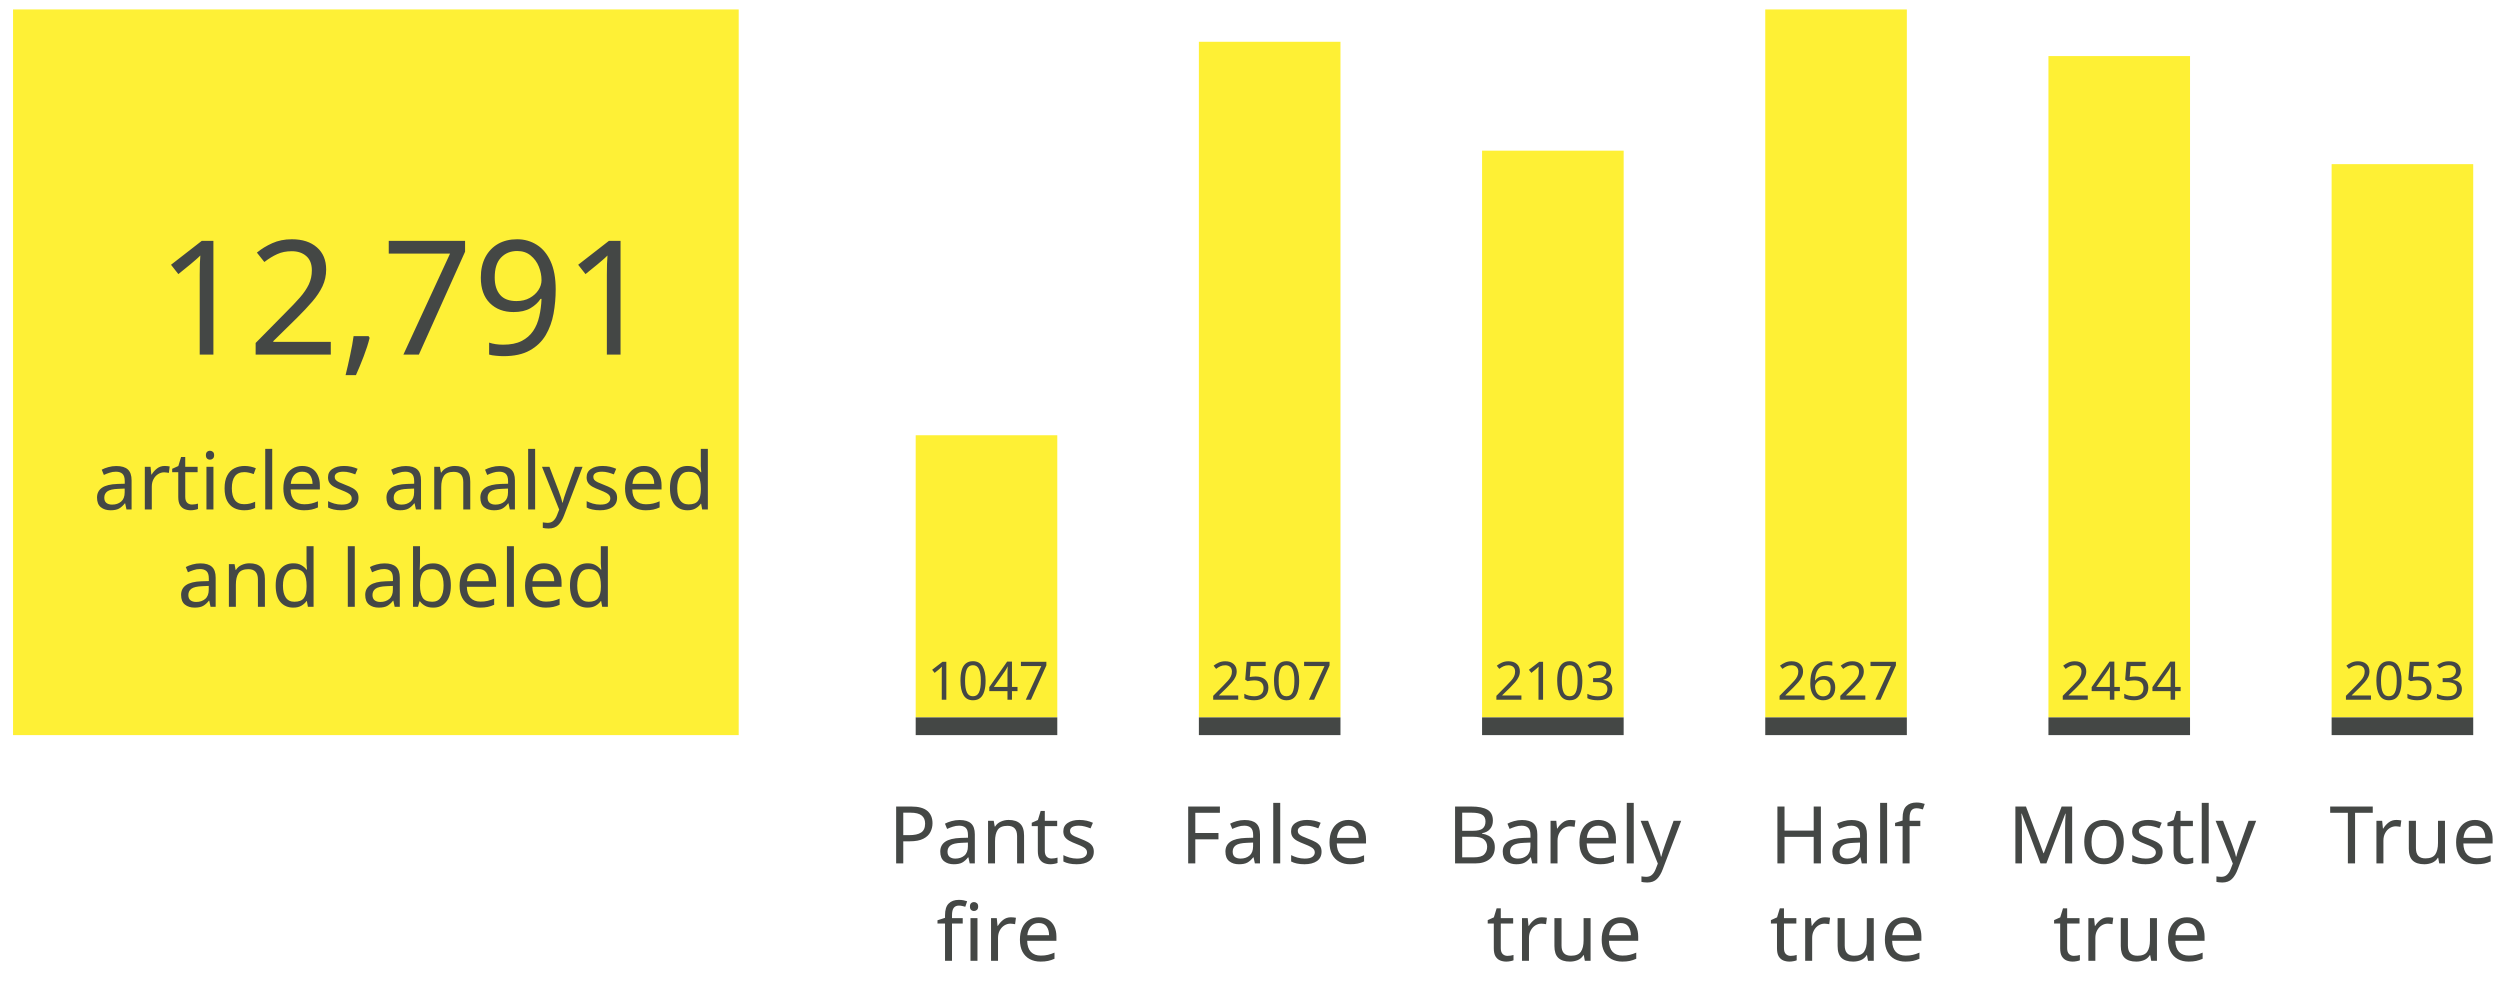
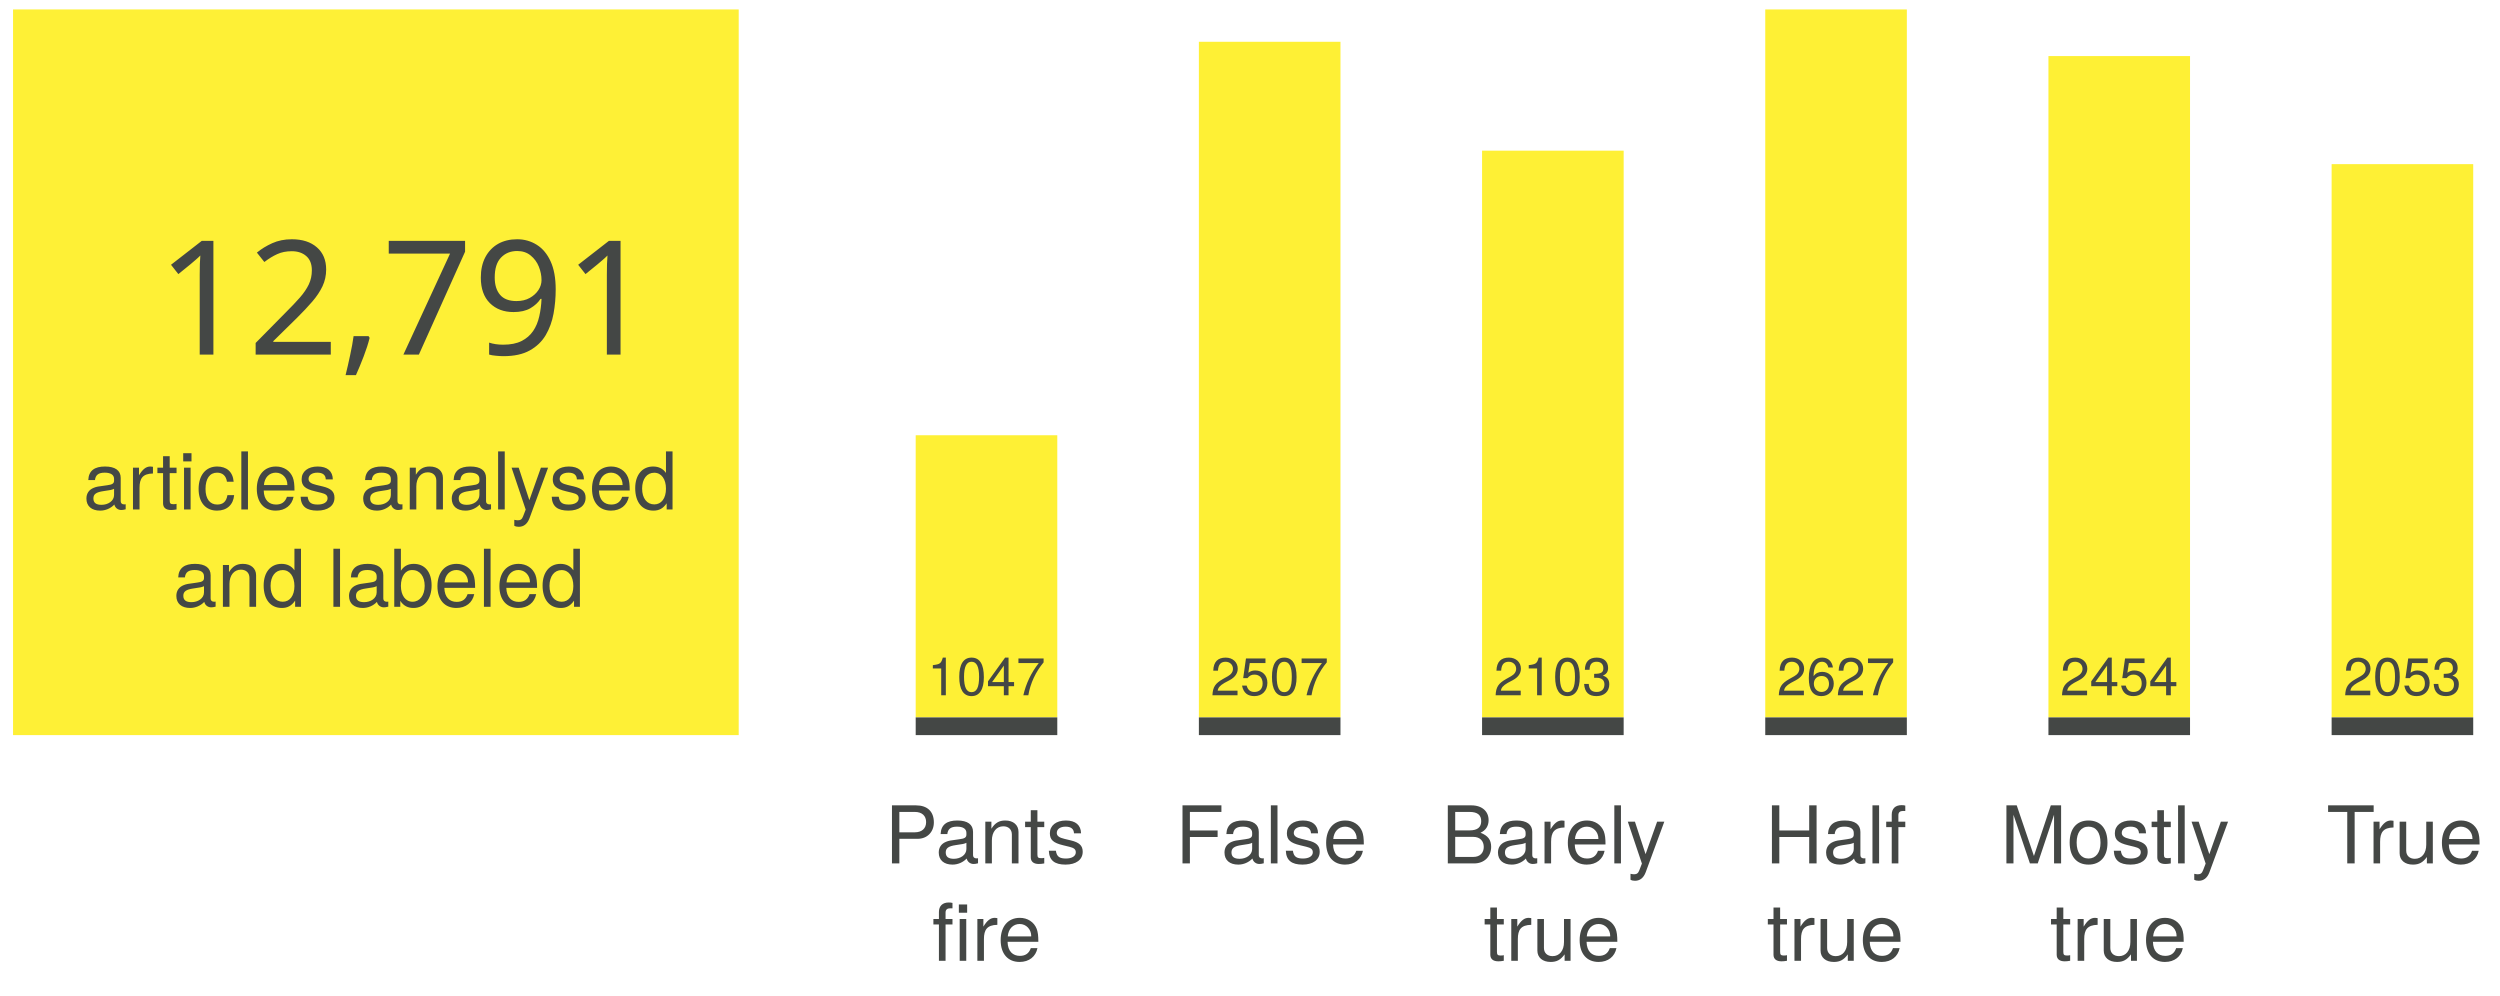
<svg xmlns="http://www.w3.org/2000/svg" version="1.1" x="0" y="0" width="565" height="225" viewBox="0, 0, 565, 225">
  <g id="Calque_1">
    <g>
      <path d="M206.947,162.135 L238.947,162.135 L238.947,98.366 L206.947,98.366 z" fill="#FEF035" />
      <path d="M270.947,162.135 L302.947,162.135 L302.947,9.443 L270.947,9.443 z" fill="#FEF035" />
      <path d="M334.947,162.135 L366.947,162.135 L366.947,34.049 L334.947,34.049 z" fill="#FEF035" />
      <path d="M398.947,162.135 L430.947,162.135 L430.947,2.135 L398.947,2.135 z" fill="#FEF035" />
      <path d="M462.947,162.135 L494.947,162.135 L494.947,12.671 L462.947,12.671 z" fill="#FEF035" />
      <path d="M526.947,162.135 L558.947,162.135 L558.947,37.095 L526.947,37.095 z" fill="#FEF035" />
    </g>
  </g>
  <g id="Calque_2">
    <text transform="matrix(1, 0, 0, 1, 542.947, 194.135)">
-       <tspan x="-16.515" y="1" font-family="HelveticaNeue-Light" font-size="18" fill="#444745">True</tspan>
+       <tspan x="-17.172" y="1" font-family="HelveticaNeue" font-size="18" fill="#444745">True</tspan>
    </text>
    <text transform="matrix(1, 0, 0, 1, 478.947, 200.135)">
-       <tspan x="-25.218" y="-5" font-family="HelveticaNeue-Light" font-size="18" fill="#444745">Mostly </tspan>
-       <tspan x="-15.003" y="17" font-family="HelveticaNeue-Light" font-size="18" fill="#444745">true</tspan>
+       <tspan x="-26.838" y="-5" font-family="HelveticaNeue" font-size="18" fill="#444745">Mostly </tspan>
+       <tspan x="-15.669" y="17" font-family="HelveticaNeue" font-size="18" fill="#444745">true</tspan>
    </text>
    <text transform="matrix(1, 0, 0, 1, 414.947, 201.135)">
-       <tspan x="-15.003" y="-6" font-family="HelveticaNeue-Light" font-size="18" fill="#444745">Half </tspan>
-       <tspan x="-15.003" y="16" font-family="HelveticaNeue-Light" font-size="18" fill="#444745">true</tspan>
+       <tspan x="-15.993" y="-6" font-family="HelveticaNeue" font-size="18" fill="#444745">Half </tspan>
+       <tspan x="-15.669" y="16" font-family="HelveticaNeue" font-size="18" fill="#444745">true</tspan>
    </text>
    <text transform="matrix(1, 0, 0, 1, 350.947, 201.135)">
-       <tspan x="-23.85" y="-6" font-family="HelveticaNeue-Light" font-size="18" fill="#444745">Barely </tspan>
-       <tspan x="-15.003" y="16" font-family="HelveticaNeue-Light" font-size="18" fill="#444745">true</tspan>
+       <tspan x="-25.164" y="-6" font-family="HelveticaNeue" font-size="18" fill="#444745">Barely </tspan>
+       <tspan x="-15.669" y="16" font-family="HelveticaNeue" font-size="18" fill="#444745">true</tspan>
    </text>
    <text transform="matrix(1, 0, 0, 1, 286.947, 194.135)">
-       <tspan x="-20.169" y="1" font-family="HelveticaNeue-Light" font-size="18" fill="#444745">False</tspan>
+       <tspan x="-21.33" y="1" font-family="HelveticaNeue" font-size="18" fill="#444745">False</tspan>
    </text>
    <text transform="matrix(1, 0, 0, 1, 222.947, 201.135)">
-       <tspan x="-22.167" y="-6" font-family="HelveticaNeue-Light" font-size="18" fill="#444745">Pants</tspan>
-       <tspan x="-11.34" y="16" font-family="HelveticaNeue-Light" font-size="18" fill="#444745">fire</tspan>
+       <tspan x="-23.004" y="-6" font-family="HelveticaNeue" font-size="18" fill="#444745">Pants</tspan>
+       <tspan x="-12.33" y="16" font-family="HelveticaNeue" font-size="18" fill="#444745">fire</tspan>
    </text>
    <path d="M206.947,162.135 L238.947,162.135 L238.947,166.135 L206.947,166.135 L206.947,162.135 z" fill="#444745" />
    <path d="M270.947,162.135 L302.947,162.135 L302.947,166.135 L270.947,166.135 L270.947,162.135 z" fill="#444745" />
    <path d="M334.947,162.135 L366.947,162.135 L366.947,166.135 L334.947,166.135 L334.947,162.135 z" fill="#444745" />
    <path d="M398.947,162.135 L430.947,162.135 L430.947,166.135 L398.947,166.135 L398.947,162.135 z" fill="#444745" />
    <path d="M462.947,162.135 L494.947,162.135 L494.947,166.135 L462.947,166.135 L462.947,162.135 z" fill="#444745" />
    <path d="M526.947,162.135 L558.947,162.135 L558.947,166.135 L526.947,166.135 L526.947,162.135 z" fill="#444745" />
    <text transform="matrix(1, 0, 0, 1, 222.947, 154.135)">
-       <tspan x="-13.344" y="4" font-family="HelveticaNeue-Light" font-size="12" kerning="0" fill="#444745">1047</tspan>
+       <tspan x="-13.344" y="3" font-family="HelveticaNeue" font-size="12" kerning="0" fill="#444745">1047</tspan>
    </text>
    <text transform="matrix(1, 0, 0, 1, 286.947, 154.135)">
-       <tspan x="-13.344" y="4" font-family="HelveticaNeue-Light" font-size="12" kerning="0" fill="#444745">2507</tspan>
+       <tspan x="-13.344" y="3" font-family="HelveticaNeue" font-size="12" kerning="0" fill="#444745">2507</tspan>
    </text>
    <text transform="matrix(1, 0, 0, 1, 350.947, 154.135)">
-       <tspan x="-13.344" y="4" font-family="HelveticaNeue-Light" font-size="12" kerning="0" fill="#444745">2103</tspan>
+       <tspan x="-13.344" y="3" font-family="HelveticaNeue" font-size="12" kerning="0" fill="#444745">2103</tspan>
    </text>
    <text transform="matrix(1, 0, 0, 1, 414.947, 154.135)">
-       <tspan x="-13.344" y="4" font-family="HelveticaNeue-Light" font-size="12" kerning="0" fill="#444745">2627</tspan>
+       <tspan x="-13.344" y="3" font-family="HelveticaNeue" font-size="12" kerning="0" fill="#444745">2627</tspan>
    </text>
    <text transform="matrix(1, 0, 0, 1, 478.947, 154.135)">
-       <tspan x="-13.344" y="4" font-family="HelveticaNeue-Light" font-size="12" kerning="0" fill="#444745">2454</tspan>
+       <tspan x="-13.344" y="3" font-family="HelveticaNeue" font-size="12" kerning="0" fill="#444745">2454</tspan>
    </text>
    <text transform="matrix(1, 0, 0, 1, 542.947, 154.135)">
-       <tspan x="-13.344" y="4" font-family="HelveticaNeue-Light" font-size="12" kerning="0" fill="#444745">2053</tspan>
+       <tspan x="-13.344" y="3" font-family="HelveticaNeue" font-size="12" kerning="0" fill="#444745">2053</tspan>
    </text>
    <path d="M2.947,2.135 L166.947,2.135 L166.947,166.135 L2.947,166.135 L2.947,2.135 z" fill="#FEF036" />
    <text transform="matrix(1, 0, 0, 1, 84.947, 72.135)">
      <tspan x="-49.5" y="8" font-family="Times-BoldItalic" font-size="36" kerning="0" fill="#444745">12,791</tspan>
    </text>
-     <text transform="matrix(1, 0, 0, 1, 84.947, 121.135)">
-       <tspan x="-63.846" y="-6" font-family="HelveticaNeue-Light" font-size="18" fill="#444745">articles analysed </tspan>
-       <tspan x="-44.847" y="16" font-family="HelveticaNeue-Light" font-size="18" fill="#444745">and labeled</tspan>
+     <text transform="matrix(1, 0, 0, 1, 85.947, 131.135)">
+       <tspan x="-67.167" y="-16" font-family="HelveticaNeue" font-size="18" fill="#444745">articles analysed </tspan>
+       <tspan x="-46.845" y="6" font-family="HelveticaNeue" font-size="18" fill="#444745">and labeled</tspan>
    </text>
  </g>
</svg>
